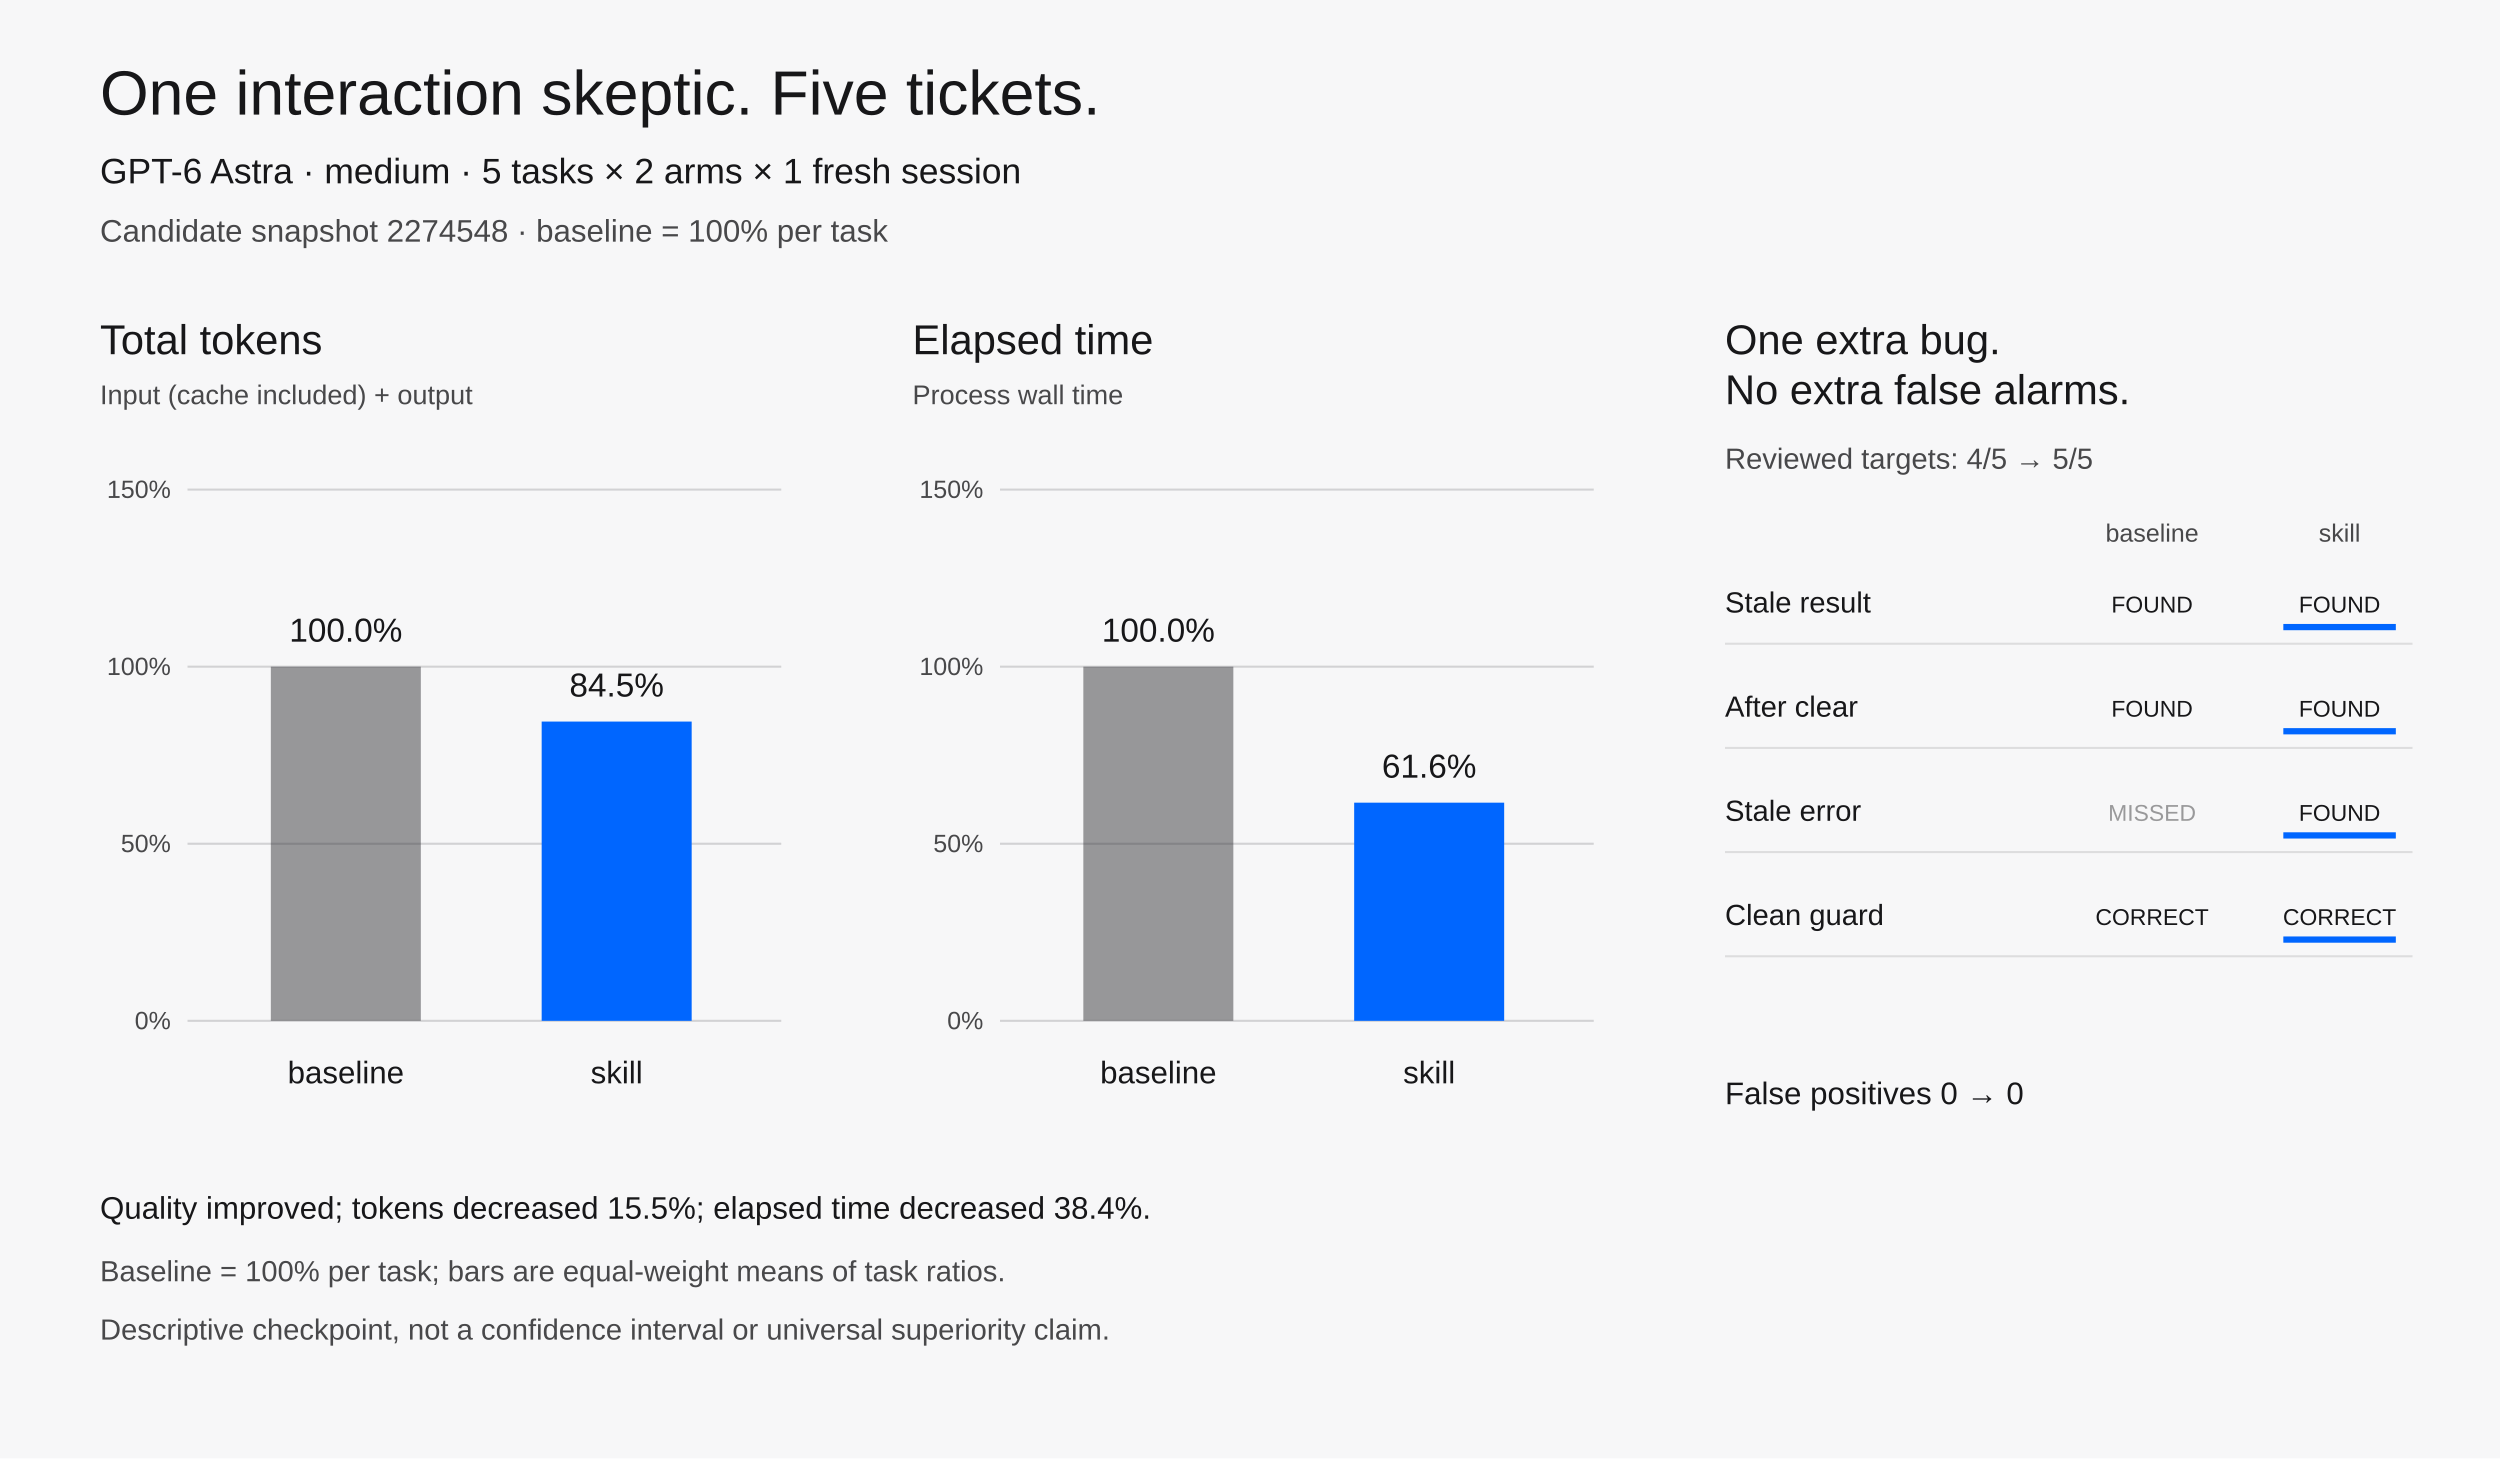
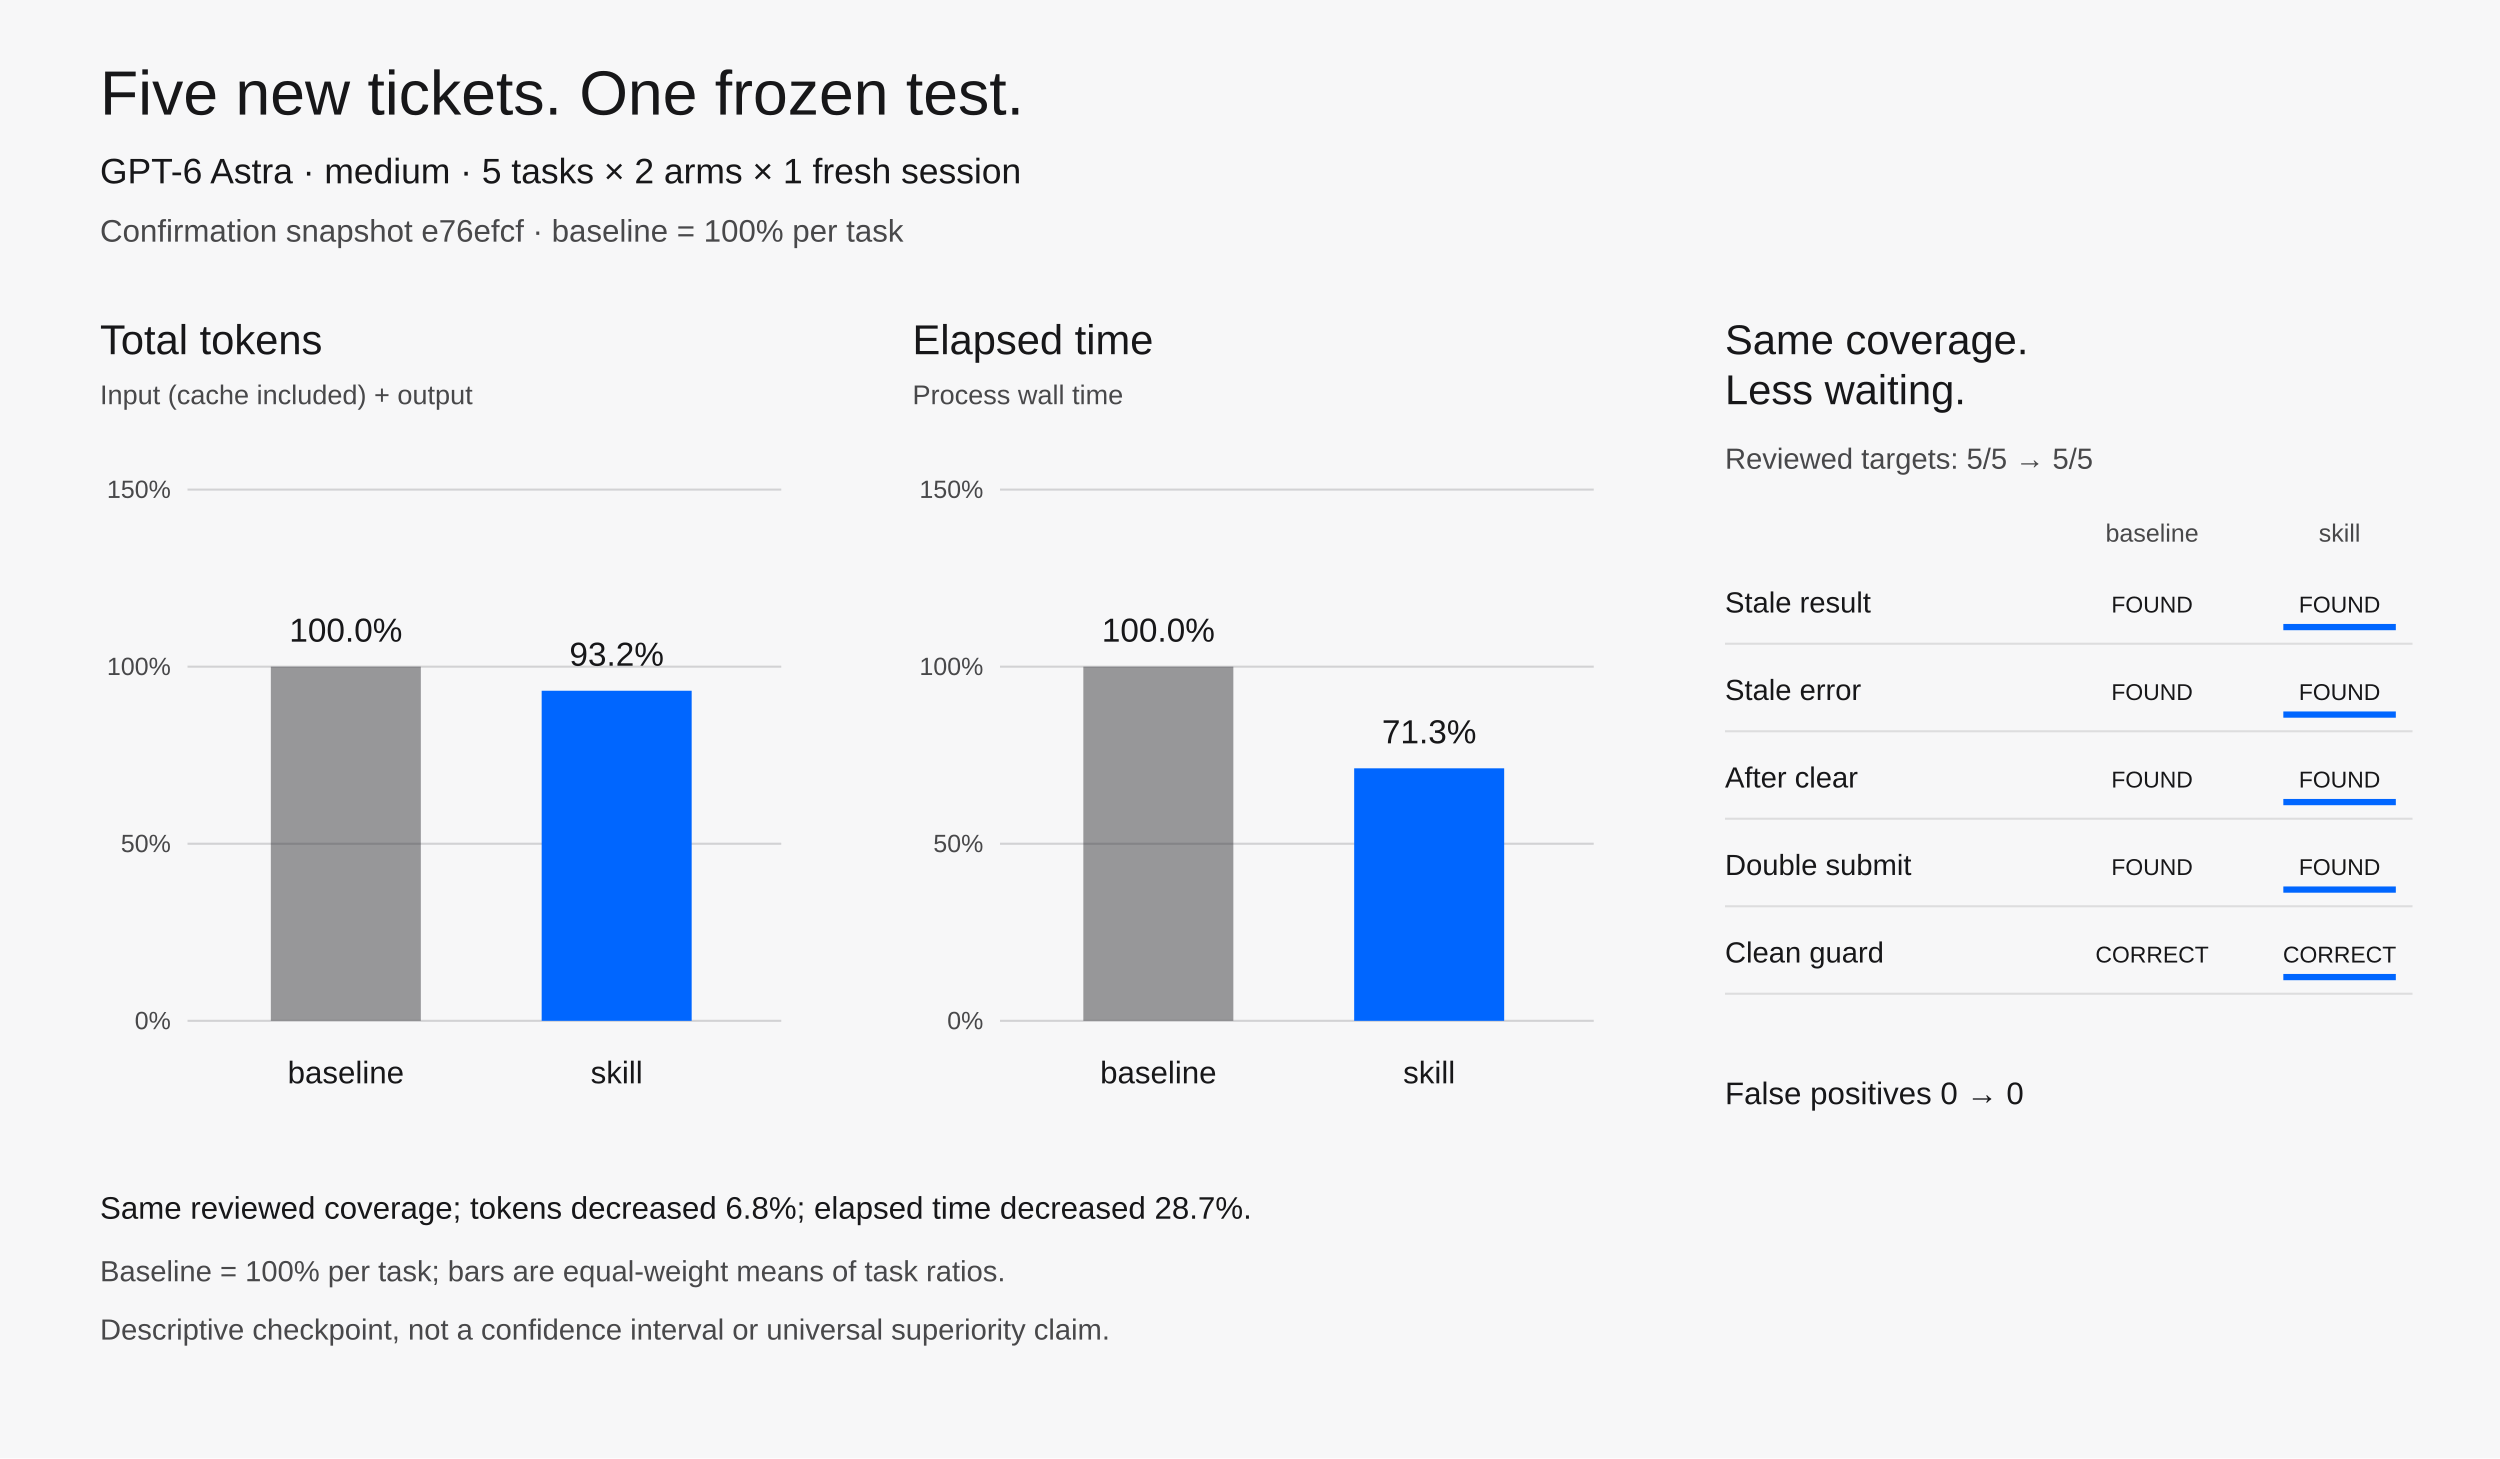
<svg xmlns="http://www.w3.org/2000/svg" width="1200" height="700" viewBox="0 0 1200 700" role="img" aria-labelledby="title desc">
  <rect width="1200" height="700" fill="#F7F7F8" />
  <g font-family="Arial, sans-serif" fill="#171719">
-     <text x="48" y="55" font-size="30" text-anchor="start" opacity="1">One interaction skeptic. Five tickets.</text>
+     <text x="48" y="55" font-size="30" text-anchor="start" opacity="1">Five new tickets. One frozen test.</text>
    <text x="48" y="88" font-size="17" text-anchor="start" opacity="1">GPT-6 Astra · medium · 5 tasks × 2 arms × 1 fresh session</text>
-     <text x="48" y="116" font-size="15" text-anchor="start" opacity="0.78">Candidate snapshot 2274548 · baseline = 100% per task</text>
+     <text x="48" y="116" font-size="15" text-anchor="start" opacity="0.78">Confirmation snapshot e76efcf · baseline = 100% per task</text>
    <text x="48" y="170" font-size="20" text-anchor="start" opacity="1">Total tokens</text>
    <text x="48" y="194" font-size="13" text-anchor="start" opacity="0.78">Input (cache included) + output</text>
    <path d="M90 490.0h285" stroke="#2E2F33" stroke-opacity=".18" />
    <text x="82" y="494.0" font-size="12" text-anchor="end" opacity="0.78">0%</text>
    <path d="M90 405.0h285" stroke="#2E2F33" stroke-opacity=".18" />
    <text x="82" y="409.0" font-size="12" text-anchor="end" opacity="0.78">50%</text>
    <path d="M90 320.0h285" stroke="#2E2F33" stroke-opacity=".18" />
    <text x="82" y="324.0" font-size="12" text-anchor="end" opacity="0.78">100%</text>
    <path d="M90 235.0h285" stroke="#2E2F33" stroke-opacity=".18" />
    <text x="82" y="239.0" font-size="12" text-anchor="end" opacity="0.78">150%</text>
    <rect x="130" y="320.0" width="72" height="170.0" fill="#2E2F33" fill-opacity="0.48" />
    <text x="166" y="308.0" font-size="16" text-anchor="middle" opacity="1">100.0%</text>
    <text x="166" y="520" font-size="15" text-anchor="middle" opacity="1">baseline</text>
-     <rect x="260" y="346.35" width="72" height="143.65" fill="#0066FF" fill-opacity="1" />
-     <text x="296" y="334.35" font-size="16" text-anchor="middle" opacity="1">84.5%</text>
+     <rect x="260" y="331.56" width="72" height="158.44" fill="#0066FF" fill-opacity="1" />
+     <text x="296" y="319.56" font-size="16" text-anchor="middle" opacity="1">93.2%</text>
    <text x="296" y="520" font-size="15" text-anchor="middle" opacity="1">skill</text>
    <text x="438" y="170" font-size="20" text-anchor="start" opacity="1">Elapsed time</text>
    <text x="438" y="194" font-size="13" text-anchor="start" opacity="0.78">Process wall time</text>
    <path d="M480 490.0h285" stroke="#2E2F33" stroke-opacity=".18" />
    <text x="472" y="494.0" font-size="12" text-anchor="end" opacity="0.78">0%</text>
    <path d="M480 405.0h285" stroke="#2E2F33" stroke-opacity=".18" />
    <text x="472" y="409.0" font-size="12" text-anchor="end" opacity="0.78">50%</text>
    <path d="M480 320.0h285" stroke="#2E2F33" stroke-opacity=".18" />
    <text x="472" y="324.0" font-size="12" text-anchor="end" opacity="0.78">100%</text>
    <path d="M480 235.0h285" stroke="#2E2F33" stroke-opacity=".18" />
    <text x="472" y="239.0" font-size="12" text-anchor="end" opacity="0.78">150%</text>
    <rect x="520" y="320.0" width="72" height="170.0" fill="#2E2F33" fill-opacity="0.48" />
    <text x="556" y="308.0" font-size="16" text-anchor="middle" opacity="1">100.0%</text>
    <text x="556" y="520" font-size="15" text-anchor="middle" opacity="1">baseline</text>
-     <rect x="650" y="385.28" width="72" height="104.72" fill="#0066FF" fill-opacity="1" />
-     <text x="686" y="373.28" font-size="16" text-anchor="middle" opacity="1">61.6%</text>
+     <rect x="650" y="368.79" width="72" height="121.21" fill="#0066FF" fill-opacity="1" />
+     <text x="686" y="356.79" font-size="16" text-anchor="middle" opacity="1">71.3%</text>
    <text x="686" y="520" font-size="15" text-anchor="middle" opacity="1">skill</text>
-     <text x="828" y="170" font-size="20" text-anchor="start" opacity="1">One extra bug.</text>
-     <text x="828" y="194" font-size="20" text-anchor="start" opacity="1">No extra false alarms.</text>
-     <text x="828" y="225" font-size="14" text-anchor="start" opacity="0.78">Reviewed targets: 4/5 → 5/5</text>
+     <text x="828" y="170" font-size="20" text-anchor="start" opacity="1">Same coverage.</text>
+     <text x="828" y="194" font-size="20" text-anchor="start" opacity="1">Less waiting.</text>
+     <text x="828" y="225" font-size="14" text-anchor="start" opacity="0.78">Reviewed targets: 5/5 → 5/5</text>
    <text x="1033" y="260" font-size="12" text-anchor="middle" opacity="0.78">baseline</text>
    <text x="1123" y="260" font-size="12" text-anchor="middle" opacity="0.78">skill</text>
    <path d="M828 309h330" stroke="#2E2F33" stroke-opacity=".13" />
    <text x="828" y="294" font-size="14" text-anchor="start" opacity="1">Stale result</text>
    <text x="1033" y="294" font-size="11" text-anchor="middle" opacity="1">FOUND</text>
    <text x="1123" y="294" font-size="11" text-anchor="middle" opacity="1">FOUND</text>
    <path d="M1096 301h54" stroke="#0066FF" stroke-width="3" />
-     <path d="M828 359h330" stroke="#2E2F33" stroke-opacity=".13" />
-     <text x="828" y="344" font-size="14" text-anchor="start" opacity="1">After clear</text>
-     <text x="1033" y="344" font-size="11" text-anchor="middle" opacity="1">FOUND</text>
-     <text x="1123" y="344" font-size="11" text-anchor="middle" opacity="1">FOUND</text>
-     <path d="M1096 351h54" stroke="#0066FF" stroke-width="3" />
-     <path d="M828 409h330" stroke="#2E2F33" stroke-opacity=".13" />
-     <text x="828" y="394" font-size="14" text-anchor="start" opacity="1">Stale error</text>
-     <text x="1033" y="394" font-size="11" text-anchor="middle" opacity="0.42">MISSED</text>
-     <text x="1123" y="394" font-size="11" text-anchor="middle" opacity="1">FOUND</text>
-     <path d="M1096 401h54" stroke="#0066FF" stroke-width="3" />
-     <path d="M828 459h330" stroke="#2E2F33" stroke-opacity=".13" />
-     <text x="828" y="444" font-size="14" text-anchor="start" opacity="1">Clean guard</text>
-     <text x="1033" y="444" font-size="11" text-anchor="middle" opacity="1">CORRECT</text>
-     <text x="1123" y="444" font-size="11" text-anchor="middle" opacity="1">CORRECT</text>
-     <path d="M1096 451h54" stroke="#0066FF" stroke-width="3" />
+     <path d="M828 351h330" stroke="#2E2F33" stroke-opacity=".13" />
+     <text x="828" y="336" font-size="14" text-anchor="start" opacity="1">Stale error</text>
+     <text x="1033" y="336" font-size="11" text-anchor="middle" opacity="1">FOUND</text>
+     <text x="1123" y="336" font-size="11" text-anchor="middle" opacity="1">FOUND</text>
+     <path d="M1096 343h54" stroke="#0066FF" stroke-width="3" />
+     <path d="M828 393h330" stroke="#2E2F33" stroke-opacity=".13" />
+     <text x="828" y="378" font-size="14" text-anchor="start" opacity="1">After clear</text>
+     <text x="1033" y="378" font-size="11" text-anchor="middle" opacity="1">FOUND</text>
+     <text x="1123" y="378" font-size="11" text-anchor="middle" opacity="1">FOUND</text>
+     <path d="M1096 385h54" stroke="#0066FF" stroke-width="3" />
+     <path d="M828 435h330" stroke="#2E2F33" stroke-opacity=".13" />
+     <text x="828" y="420" font-size="14" text-anchor="start" opacity="1">Double submit</text>
+     <text x="1033" y="420" font-size="11" text-anchor="middle" opacity="1">FOUND</text>
+     <text x="1123" y="420" font-size="11" text-anchor="middle" opacity="1">FOUND</text>
+     <path d="M1096 427h54" stroke="#0066FF" stroke-width="3" />
+     <path d="M828 477h330" stroke="#2E2F33" stroke-opacity=".13" />
+     <text x="828" y="462" font-size="14" text-anchor="start" opacity="1">Clean guard</text>
+     <text x="1033" y="462" font-size="11" text-anchor="middle" opacity="1">CORRECT</text>
+     <text x="1123" y="462" font-size="11" text-anchor="middle" opacity="1">CORRECT</text>
+     <path d="M1096 469h54" stroke="#0066FF" stroke-width="3" />
    <text x="828" y="530" font-size="15" text-anchor="start" opacity="1">False positives  0 → 0</text>
-     <text x="48" y="585" font-size="15" text-anchor="start" opacity="1">Quality improved; tokens decreased 15.5%; elapsed time decreased 38.4%.</text>
+     <text x="48" y="585" font-size="15" text-anchor="start" opacity="1">Same reviewed coverage; tokens decreased 6.8%; elapsed time decreased 28.7%.</text>
    <text x="48" y="615" font-size="14" text-anchor="start" opacity="0.78">Baseline = 100% per task; bars are equal-weight means of task ratios.</text>
    <text x="48" y="643" font-size="14" text-anchor="start" opacity="0.78">Descriptive checkpoint, not a confidence interval or universal superiority claim.</text>
  </g>
</svg>
